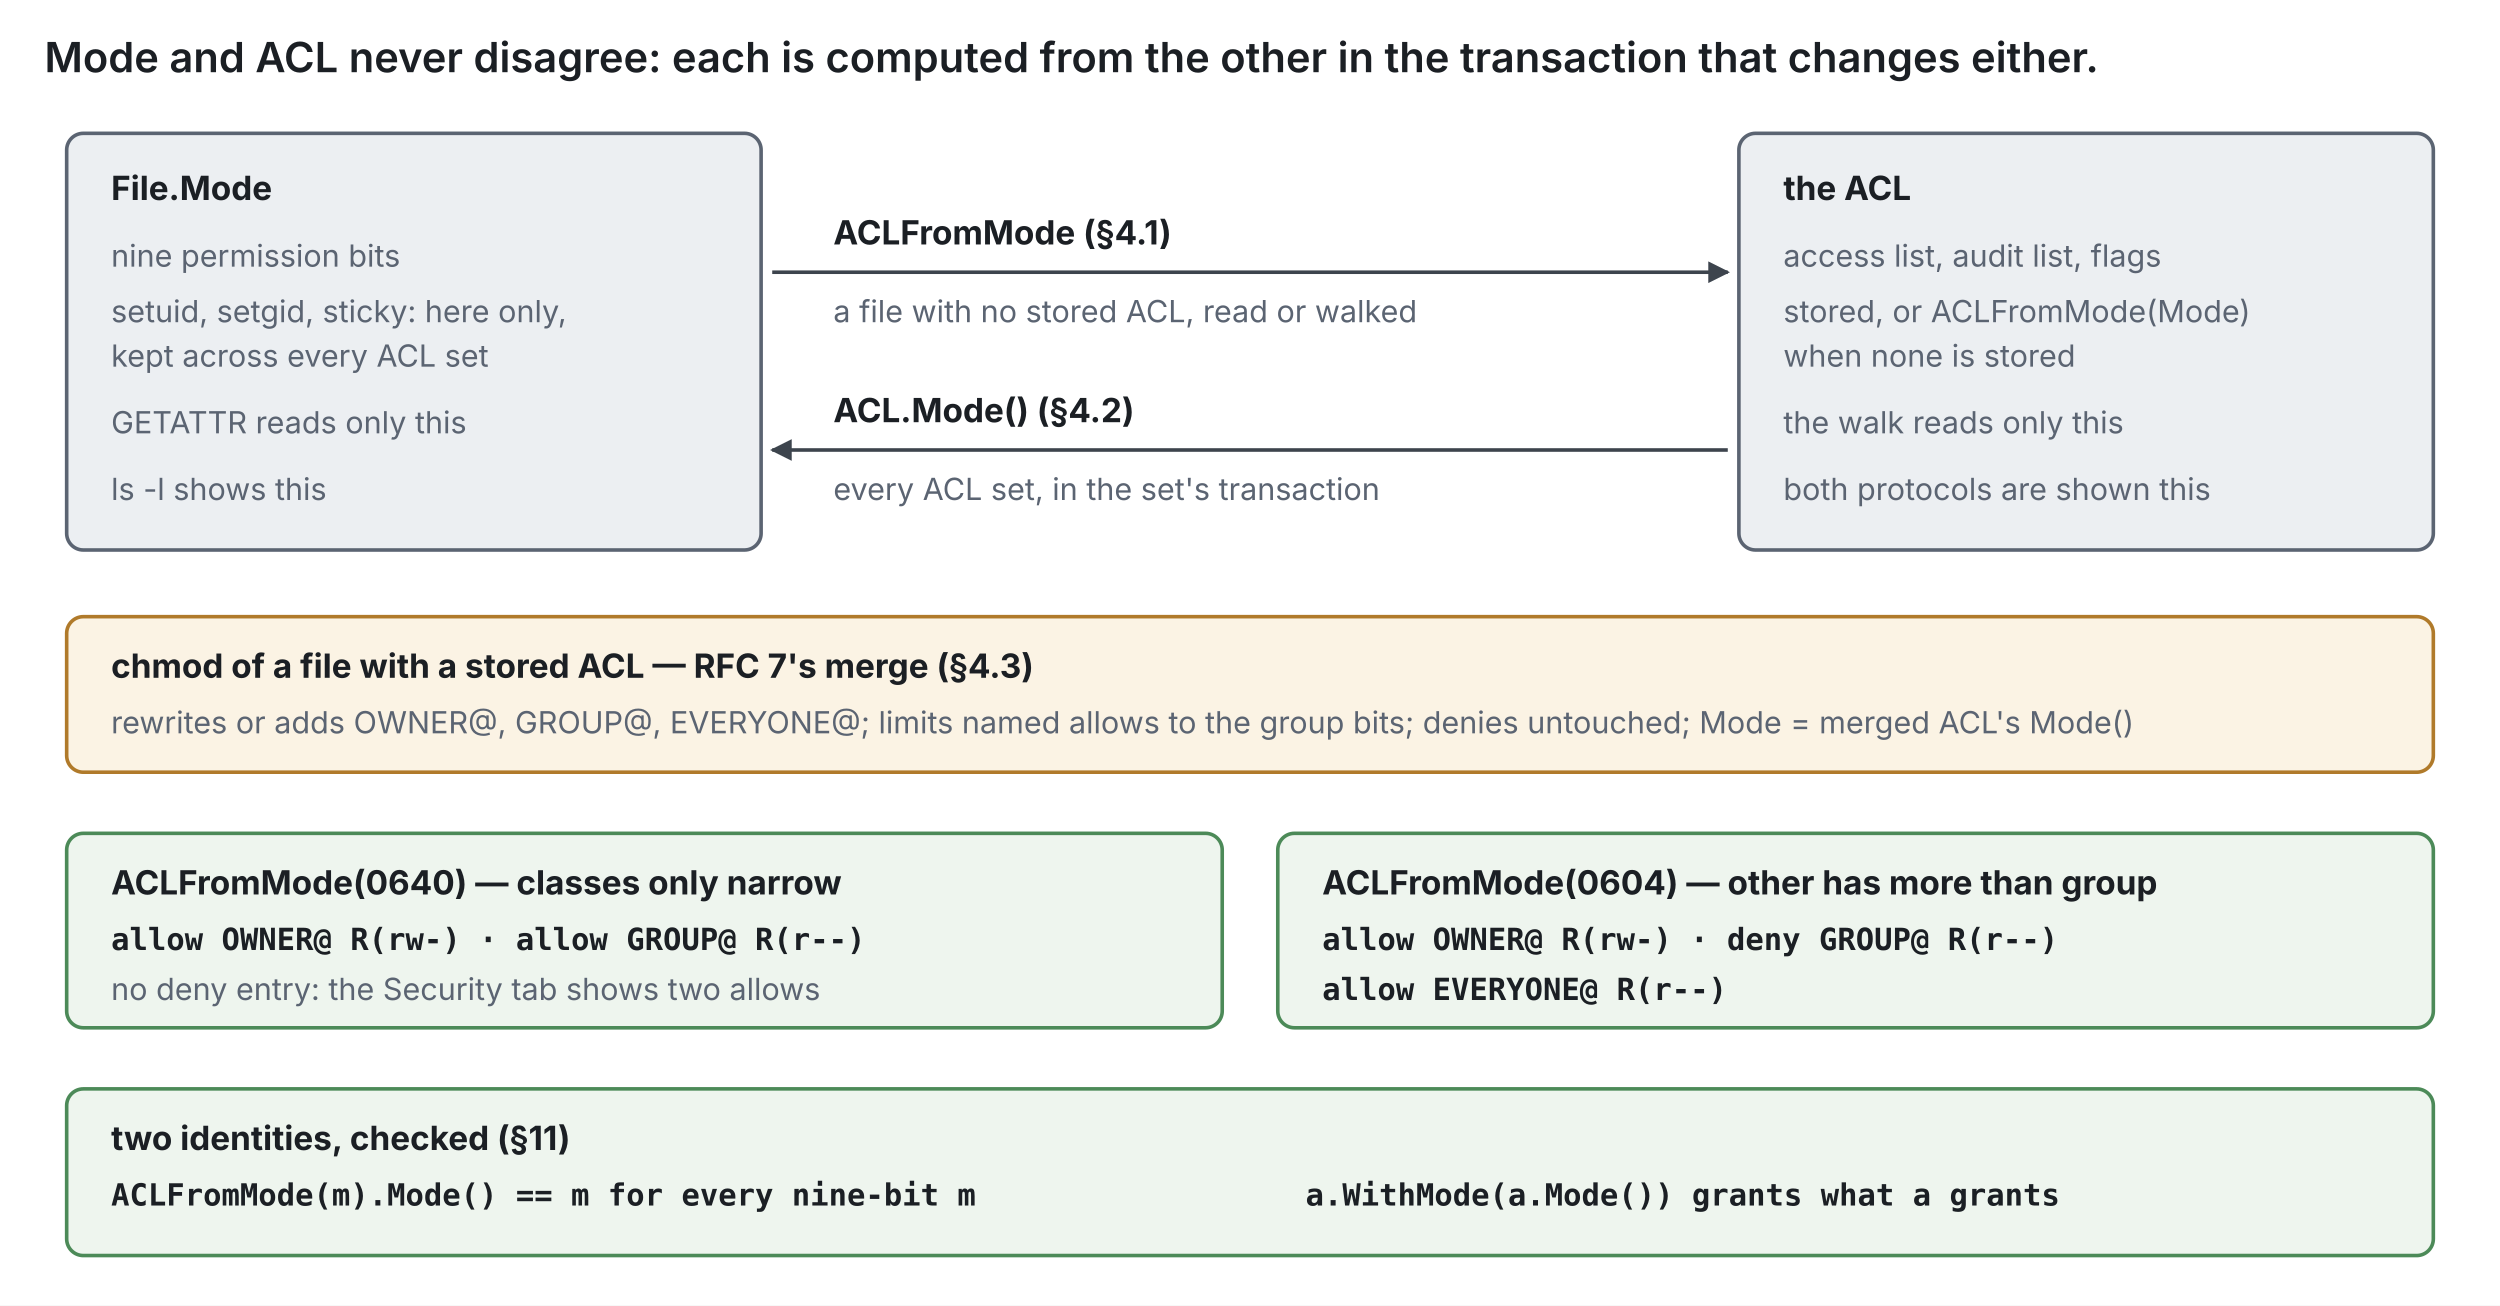
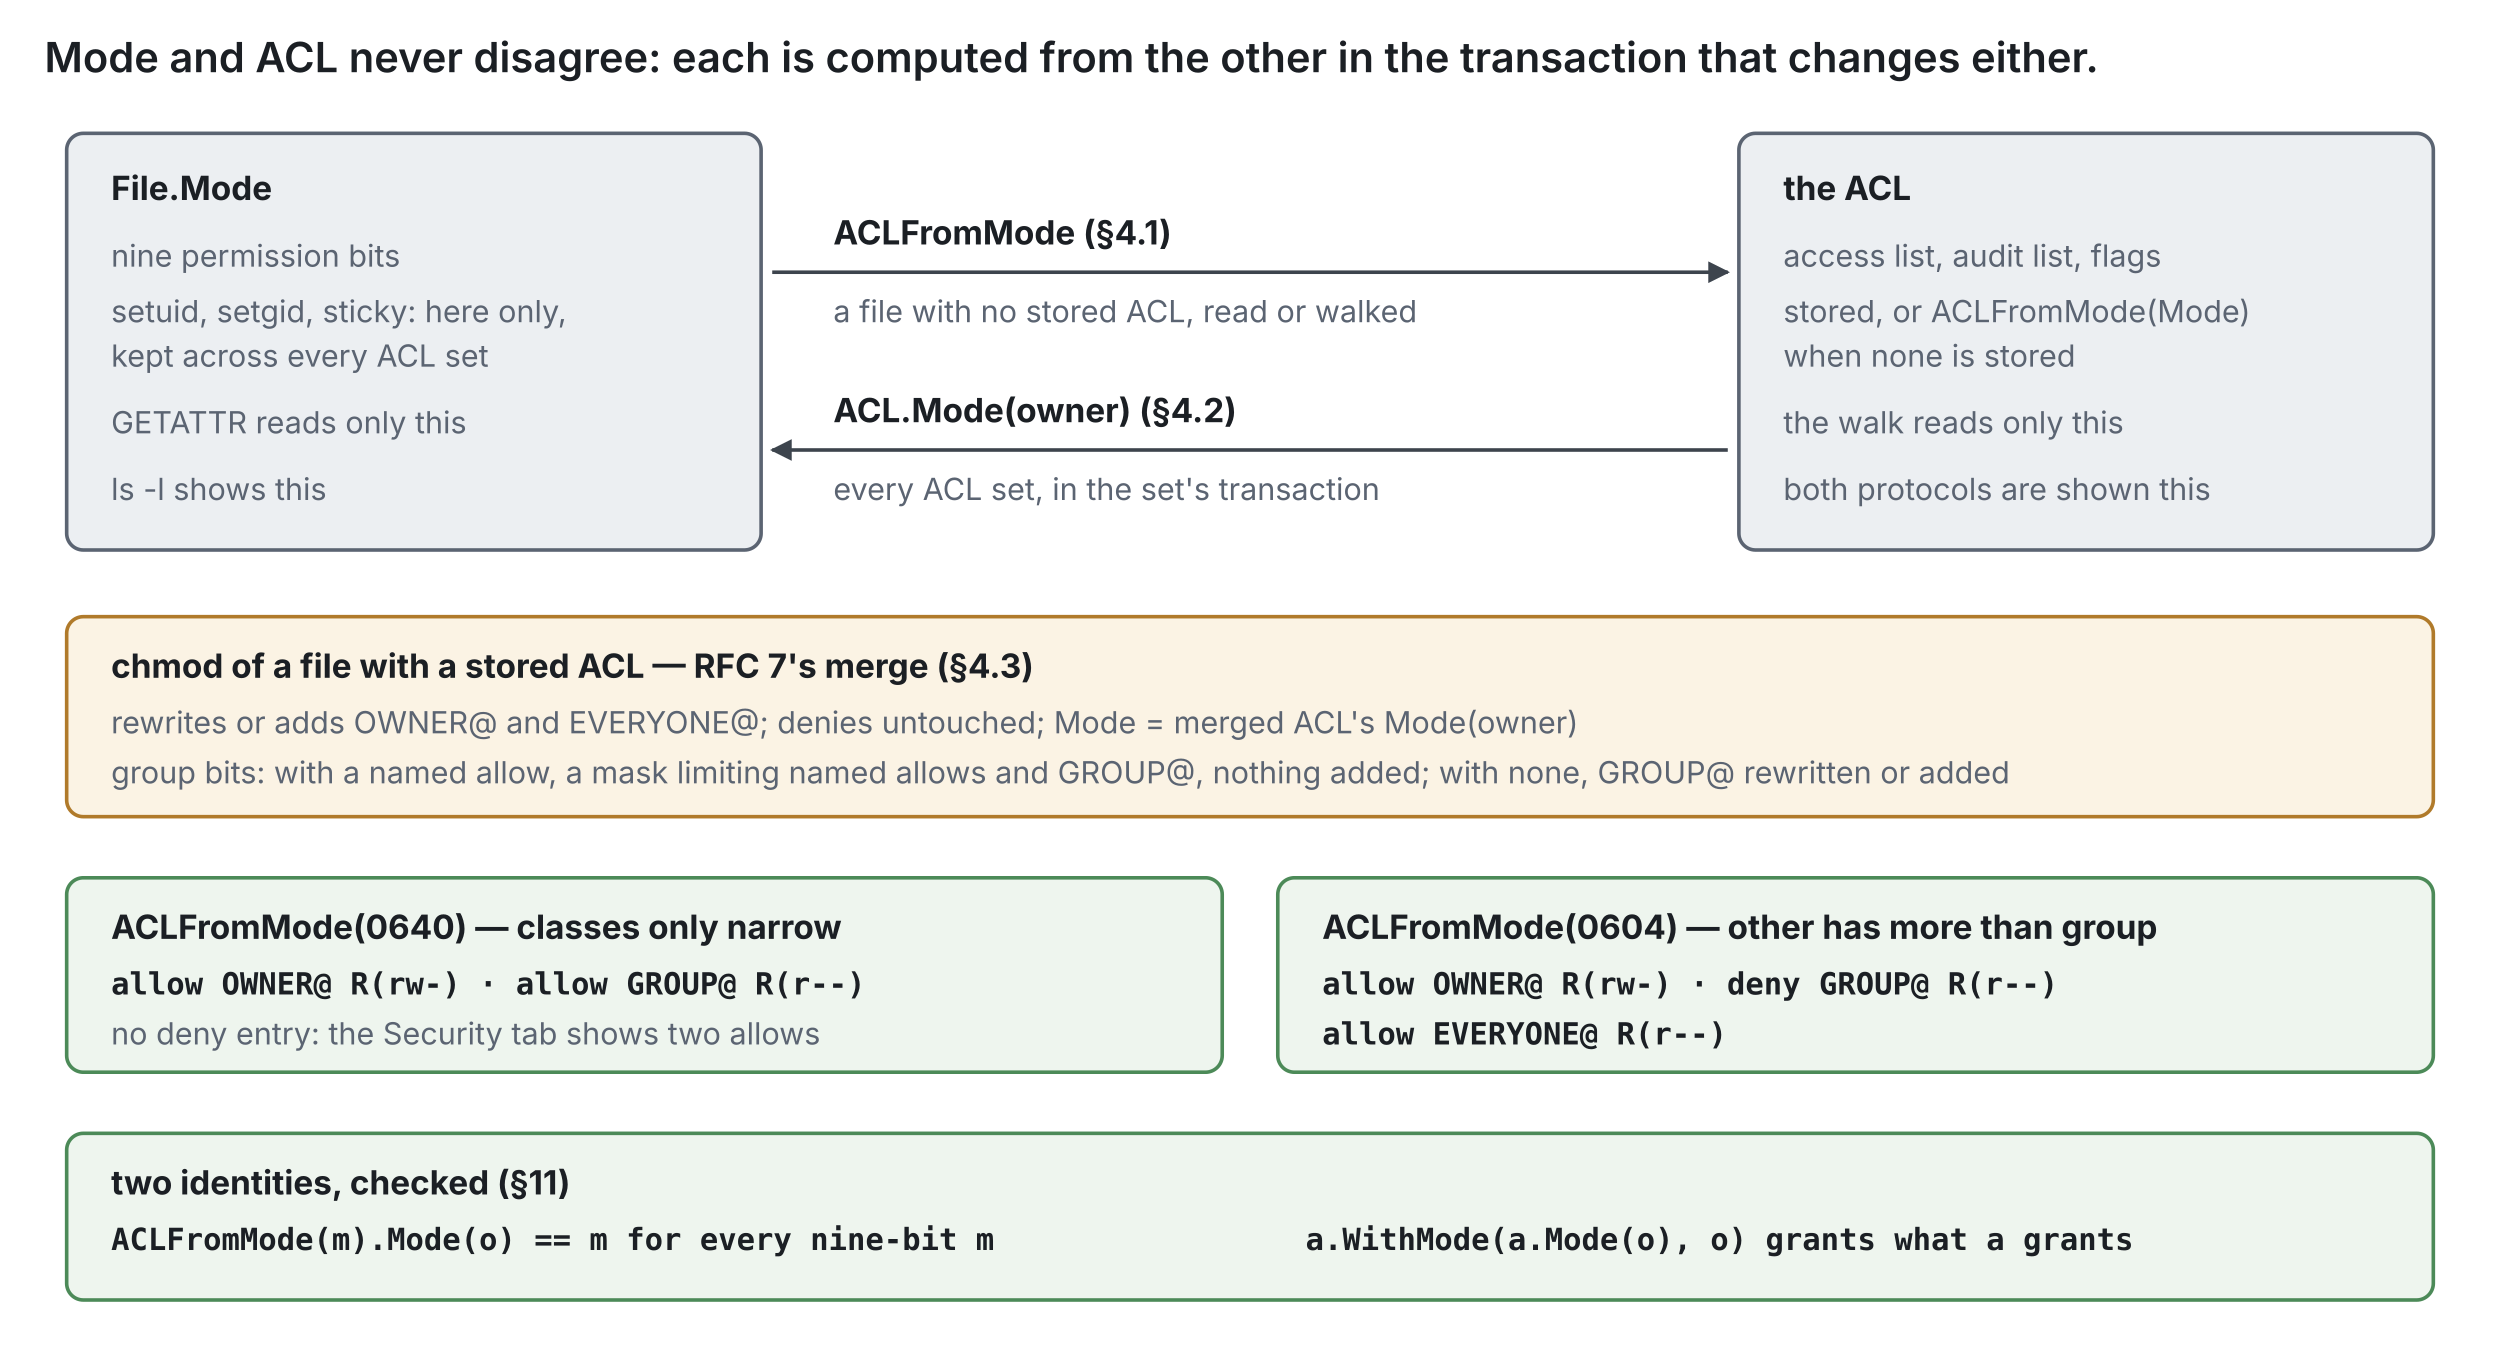
- <svg xmlns="http://www.w3.org/2000/svg" viewBox="0 0 900 470" width="900" height="470" font-family="system-ui,-apple-system,Segoe UI,sans-serif">
+ <svg xmlns="http://www.w3.org/2000/svg" viewBox="0 0 900 486" width="900" height="486" font-family="system-ui,-apple-system,Segoe UI,sans-serif">
  <defs>
    <marker id="a" viewBox="0 0 10 10" refX="9" refY="5" markerWidth="6" markerHeight="6" orient="auto-start-reverse">
      <path d="M0,0 L10,5 L0,10 z" fill="#3d444d" />
    </marker>
    <style>
      .t{font-size:15px;font-weight:600;fill:#1b1f24}.h{font-size:12px;font-weight:700;fill:#1b1f24}
      .s{font-size:11px;fill:#5b6472}
      .m{font-family:ui-monospace,SFMono-Regular,Menlo,monospace;font-size:11px;font-weight:600;fill:#1b1f24;white-space:pre}
      .sv{fill:#eef5ee;stroke:#4c8a58;stroke-width:1.3}
      .st{fill:#eceff2;stroke:#5b6472;stroke-width:1.3}
      .am{fill:#fbf3e4;stroke:#b07a2a;stroke-width:1.3}
      .ln{stroke:#3d444d;stroke-width:1.3;fill:none;marker-end:url(#a)}
    </style>
  </defs>
-   <rect width="900" height="470" fill="#ffffff" />
+   <rect width="900" height="486" fill="#ffffff" />
  <text x="16" y="26" class="t">Mode and ACL never disagree: each is computed from the other in the transaction that changes either.</text>
  <rect x="24" y="48" width="250" height="150" rx="6" class="st" />
  <text x="40" y="72" class="h">File.Mode</text>
  <text x="40" y="96" class="s">nine permission bits</text>
  <text x="40" y="116" class="s">setuid, setgid, sticky: here only,</text>
  <text x="40" y="132" class="s">kept across every ACL set</text>
  <text x="40" y="156" class="s">GETATTR reads only this</text>
  <text x="40" y="180" class="s">ls -l shows this</text>
  <rect x="626" y="48" width="250" height="150" rx="6" class="st" />
  <text x="642" y="72" class="h">the ACL</text>
  <text x="642" y="96" class="s">access list, audit list, flags</text>
  <text x="642" y="116" class="s">stored, or ACLFromMode(Mode)</text>
  <text x="642" y="132" class="s">when none is stored</text>
  <text x="642" y="156" class="s">the walk reads only this</text>
  <text x="642" y="180" class="s">both protocols are shown this</text>
  <path d="M278,98 L622,98" class="ln" />
  <text x="300" y="88" class="h">ACLFromMode (§4.1)</text>
  <text x="300" y="116" class="s">a file with no stored ACL, read or walked</text>
  <path d="M622,162 L278,162" class="ln" />
-   <text x="300" y="152" class="h">ACL.Mode() (§4.2)</text>
+   <text x="300" y="152" class="h">ACL.Mode(owner) (§4.2)</text>
  <text x="300" y="180" class="s">every ACL set, in the set's transaction</text>
-   <rect x="24" y="222" width="852" height="56" rx="6" class="am" />
+   <rect x="24" y="222" width="852" height="72" rx="6" class="am" />
  <text x="40" y="244" class="h">chmod of a file with a stored ACL — RFC 7's merge (§4.3)</text>
-   <text x="40" y="264" class="s">rewrites or adds OWNER@, GROUP@, EVERYONE@; limits named allows to the group bits; denies untouched; Mode = merged ACL's Mode()</text>
-   <rect x="24" y="300" width="416" height="70" rx="6" class="sv" />
-   <text x="40" y="322" class="h">ACLFromMode(0640) — classes only narrow</text>
-   <text x="40" y="342" class="m">allow OWNER@ R(rw-) · allow GROUP@ R(r--)</text>
-   <text x="40" y="360" class="s">no deny entry: the Security tab shows two allows</text>
-   <rect x="460" y="300" width="416" height="70" rx="6" class="sv" />
-   <text x="476" y="322" class="h">ACLFromMode(0604) — other has more than group</text>
-   <text x="476" y="342" class="m">allow OWNER@ R(rw-) · deny GROUP@ R(r--)</text>
-   <text x="476" y="360" class="m">allow EVERYONE@ R(r--)</text>
-   <rect x="24" y="392" width="852" height="60" rx="6" class="sv" />
-   <text x="40" y="414" class="h">two identities, checked (§11)</text>
-   <text x="40" y="434" class="m">ACLFromMode(m).Mode() == m   for every nine-bit m</text>
-   <text x="470" y="434" class="m">a.WithMode(a.Mode()) grants what a grants</text>
+   <text x="40" y="264" class="s">rewrites or adds OWNER@ and EVERYONE@; denies untouched; Mode = merged ACL's Mode(owner)</text>
+   <text x="40" y="282" class="s">group bits: with a named allow, a mask limiting named allows and GROUP@, nothing added; with none, GROUP@ rewritten or added</text>
+   <rect x="24" y="316" width="416" height="70" rx="6" class="sv" />
+   <text x="40" y="338" class="h">ACLFromMode(0640) — classes only narrow</text>
+   <text x="40" y="358" class="m">allow OWNER@ R(rw-) · allow GROUP@ R(r--)</text>
+   <text x="40" y="376" class="s">no deny entry: the Security tab shows two allows</text>
+   <rect x="460" y="316" width="416" height="70" rx="6" class="sv" />
+   <text x="476" y="338" class="h">ACLFromMode(0604) — other has more than group</text>
+   <text x="476" y="358" class="m">allow OWNER@ R(rw-) · deny GROUP@ R(r--)</text>
+   <text x="476" y="376" class="m">allow EVERYONE@ R(r--)</text>
+   <rect x="24" y="408" width="852" height="60" rx="6" class="sv" />
+   <text x="40" y="430" class="h">two identities, checked (§11)</text>
+   <text x="40" y="450" class="m">ACLFromMode(m).Mode(o) == m   for every nine-bit m</text>
+   <text x="470" y="450" class="m">a.WithMode(a.Mode(o), o) grants what a grants</text>
</svg>
